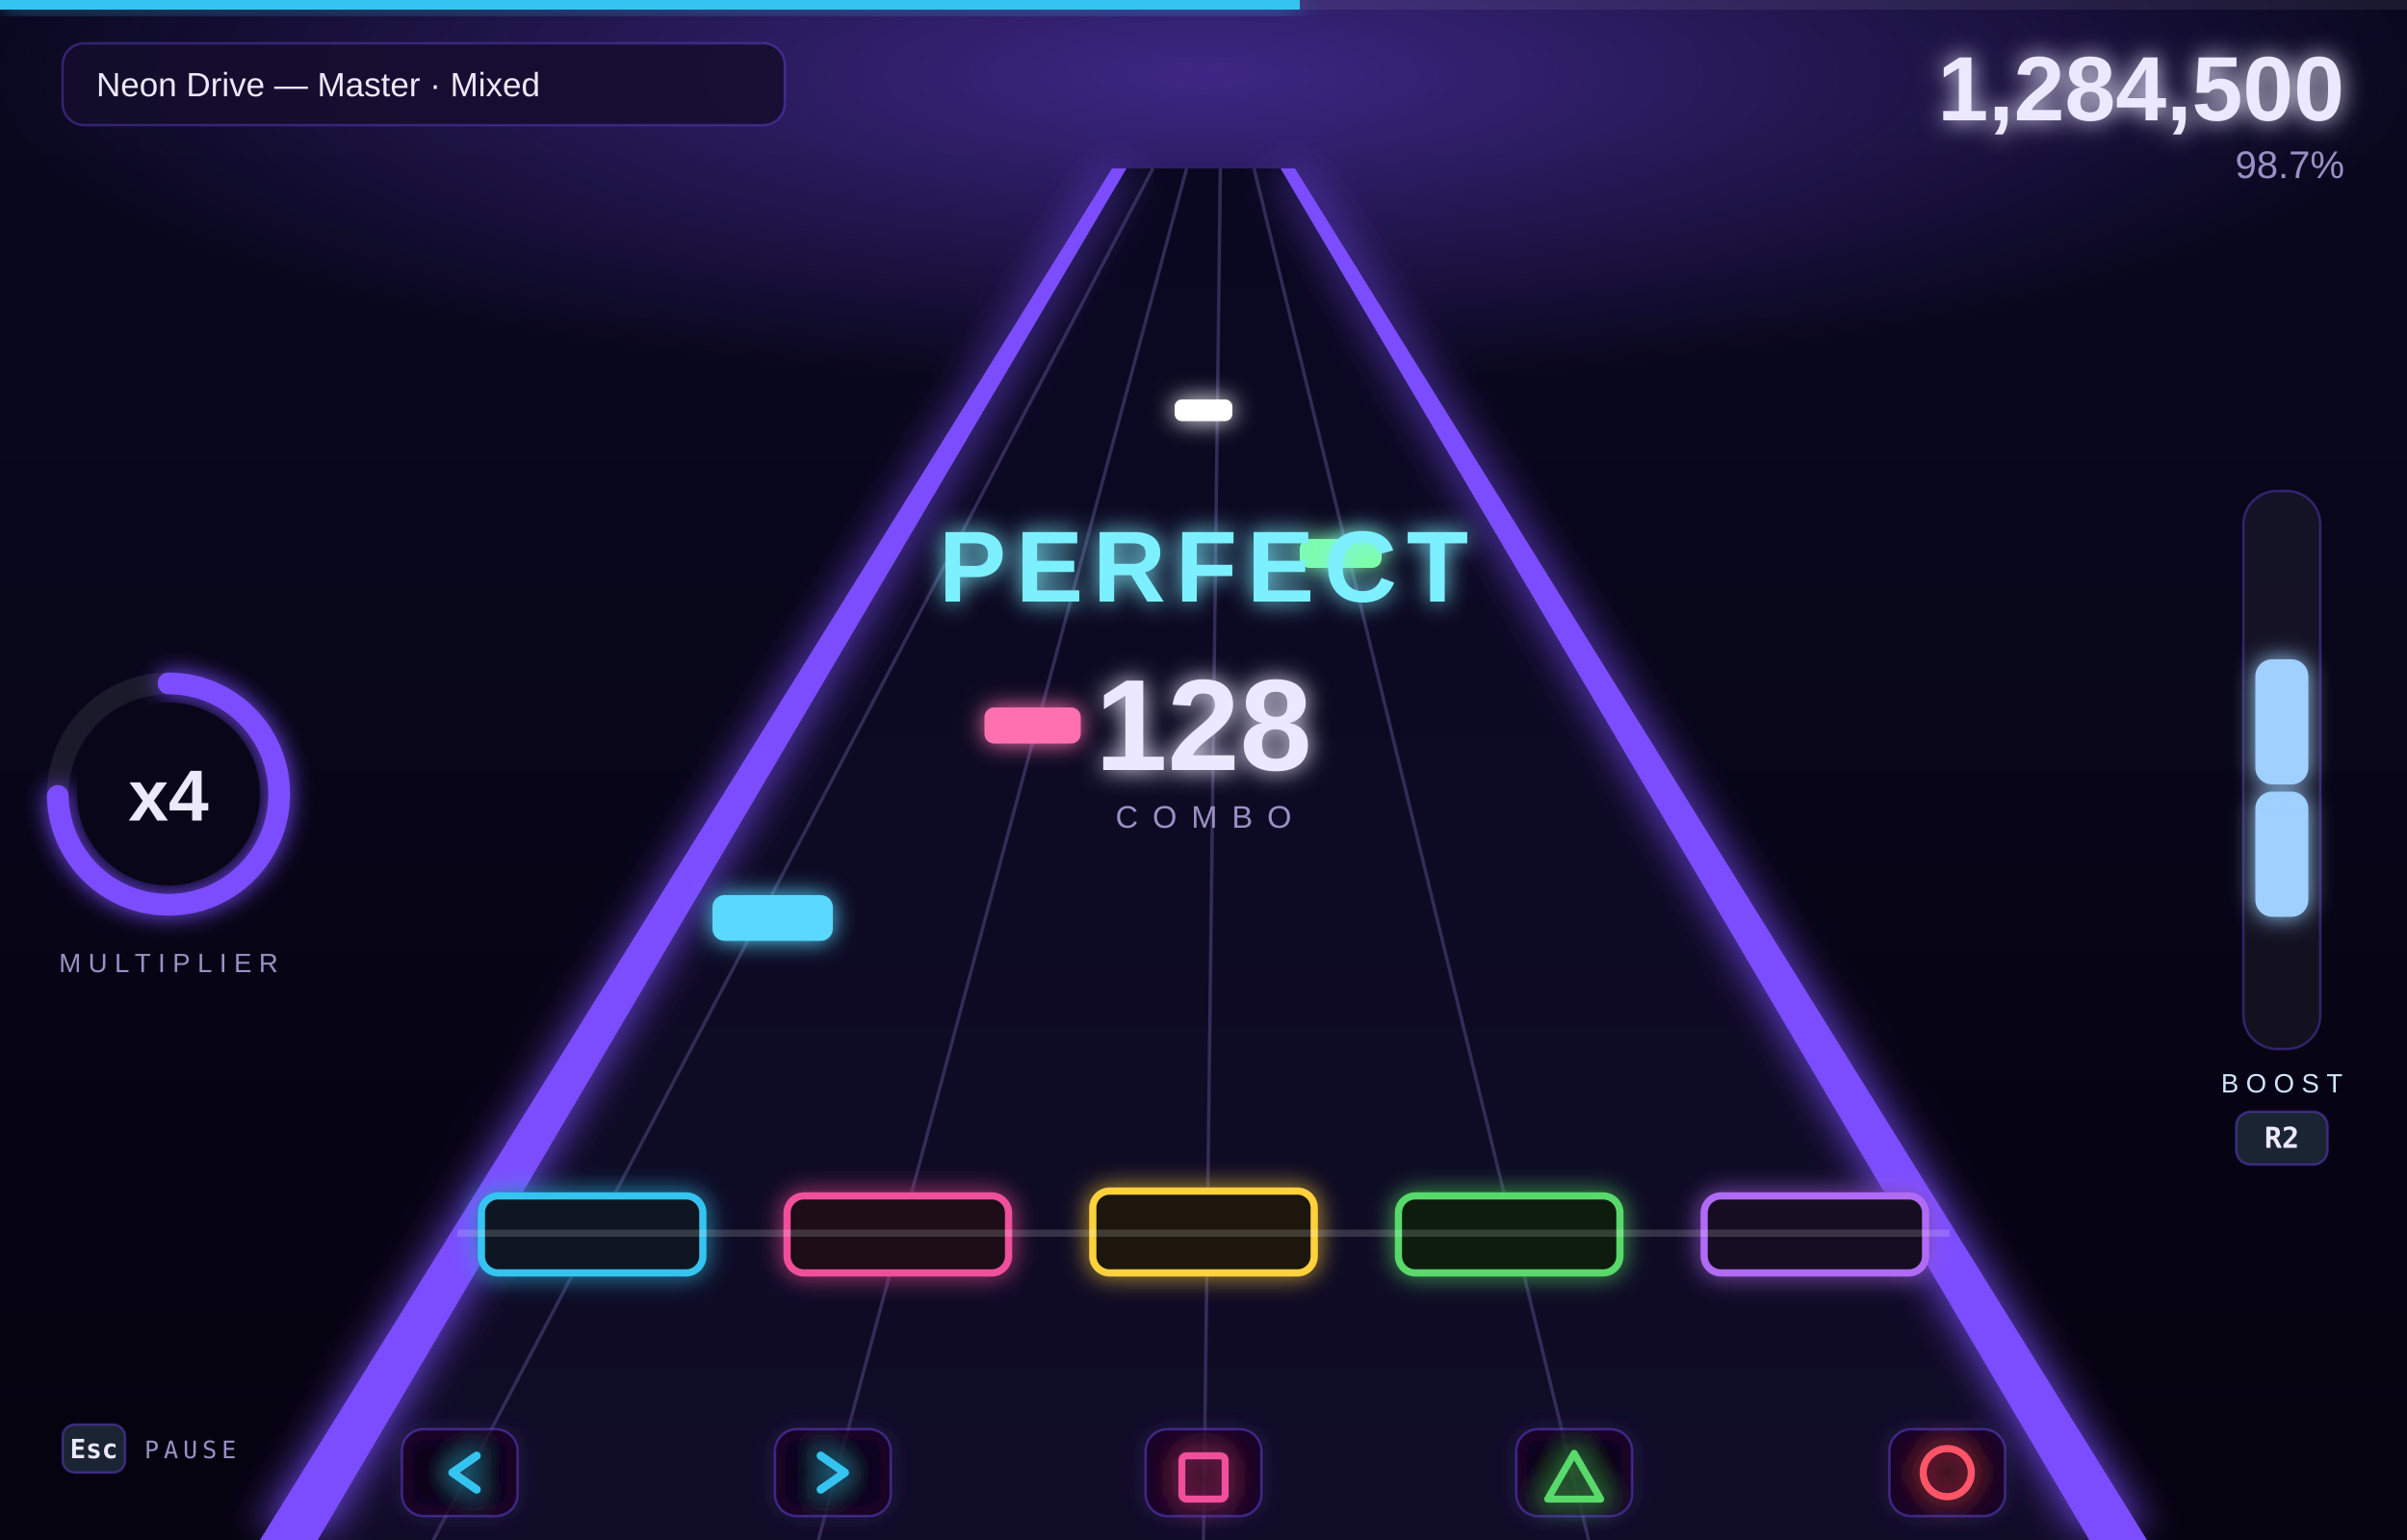
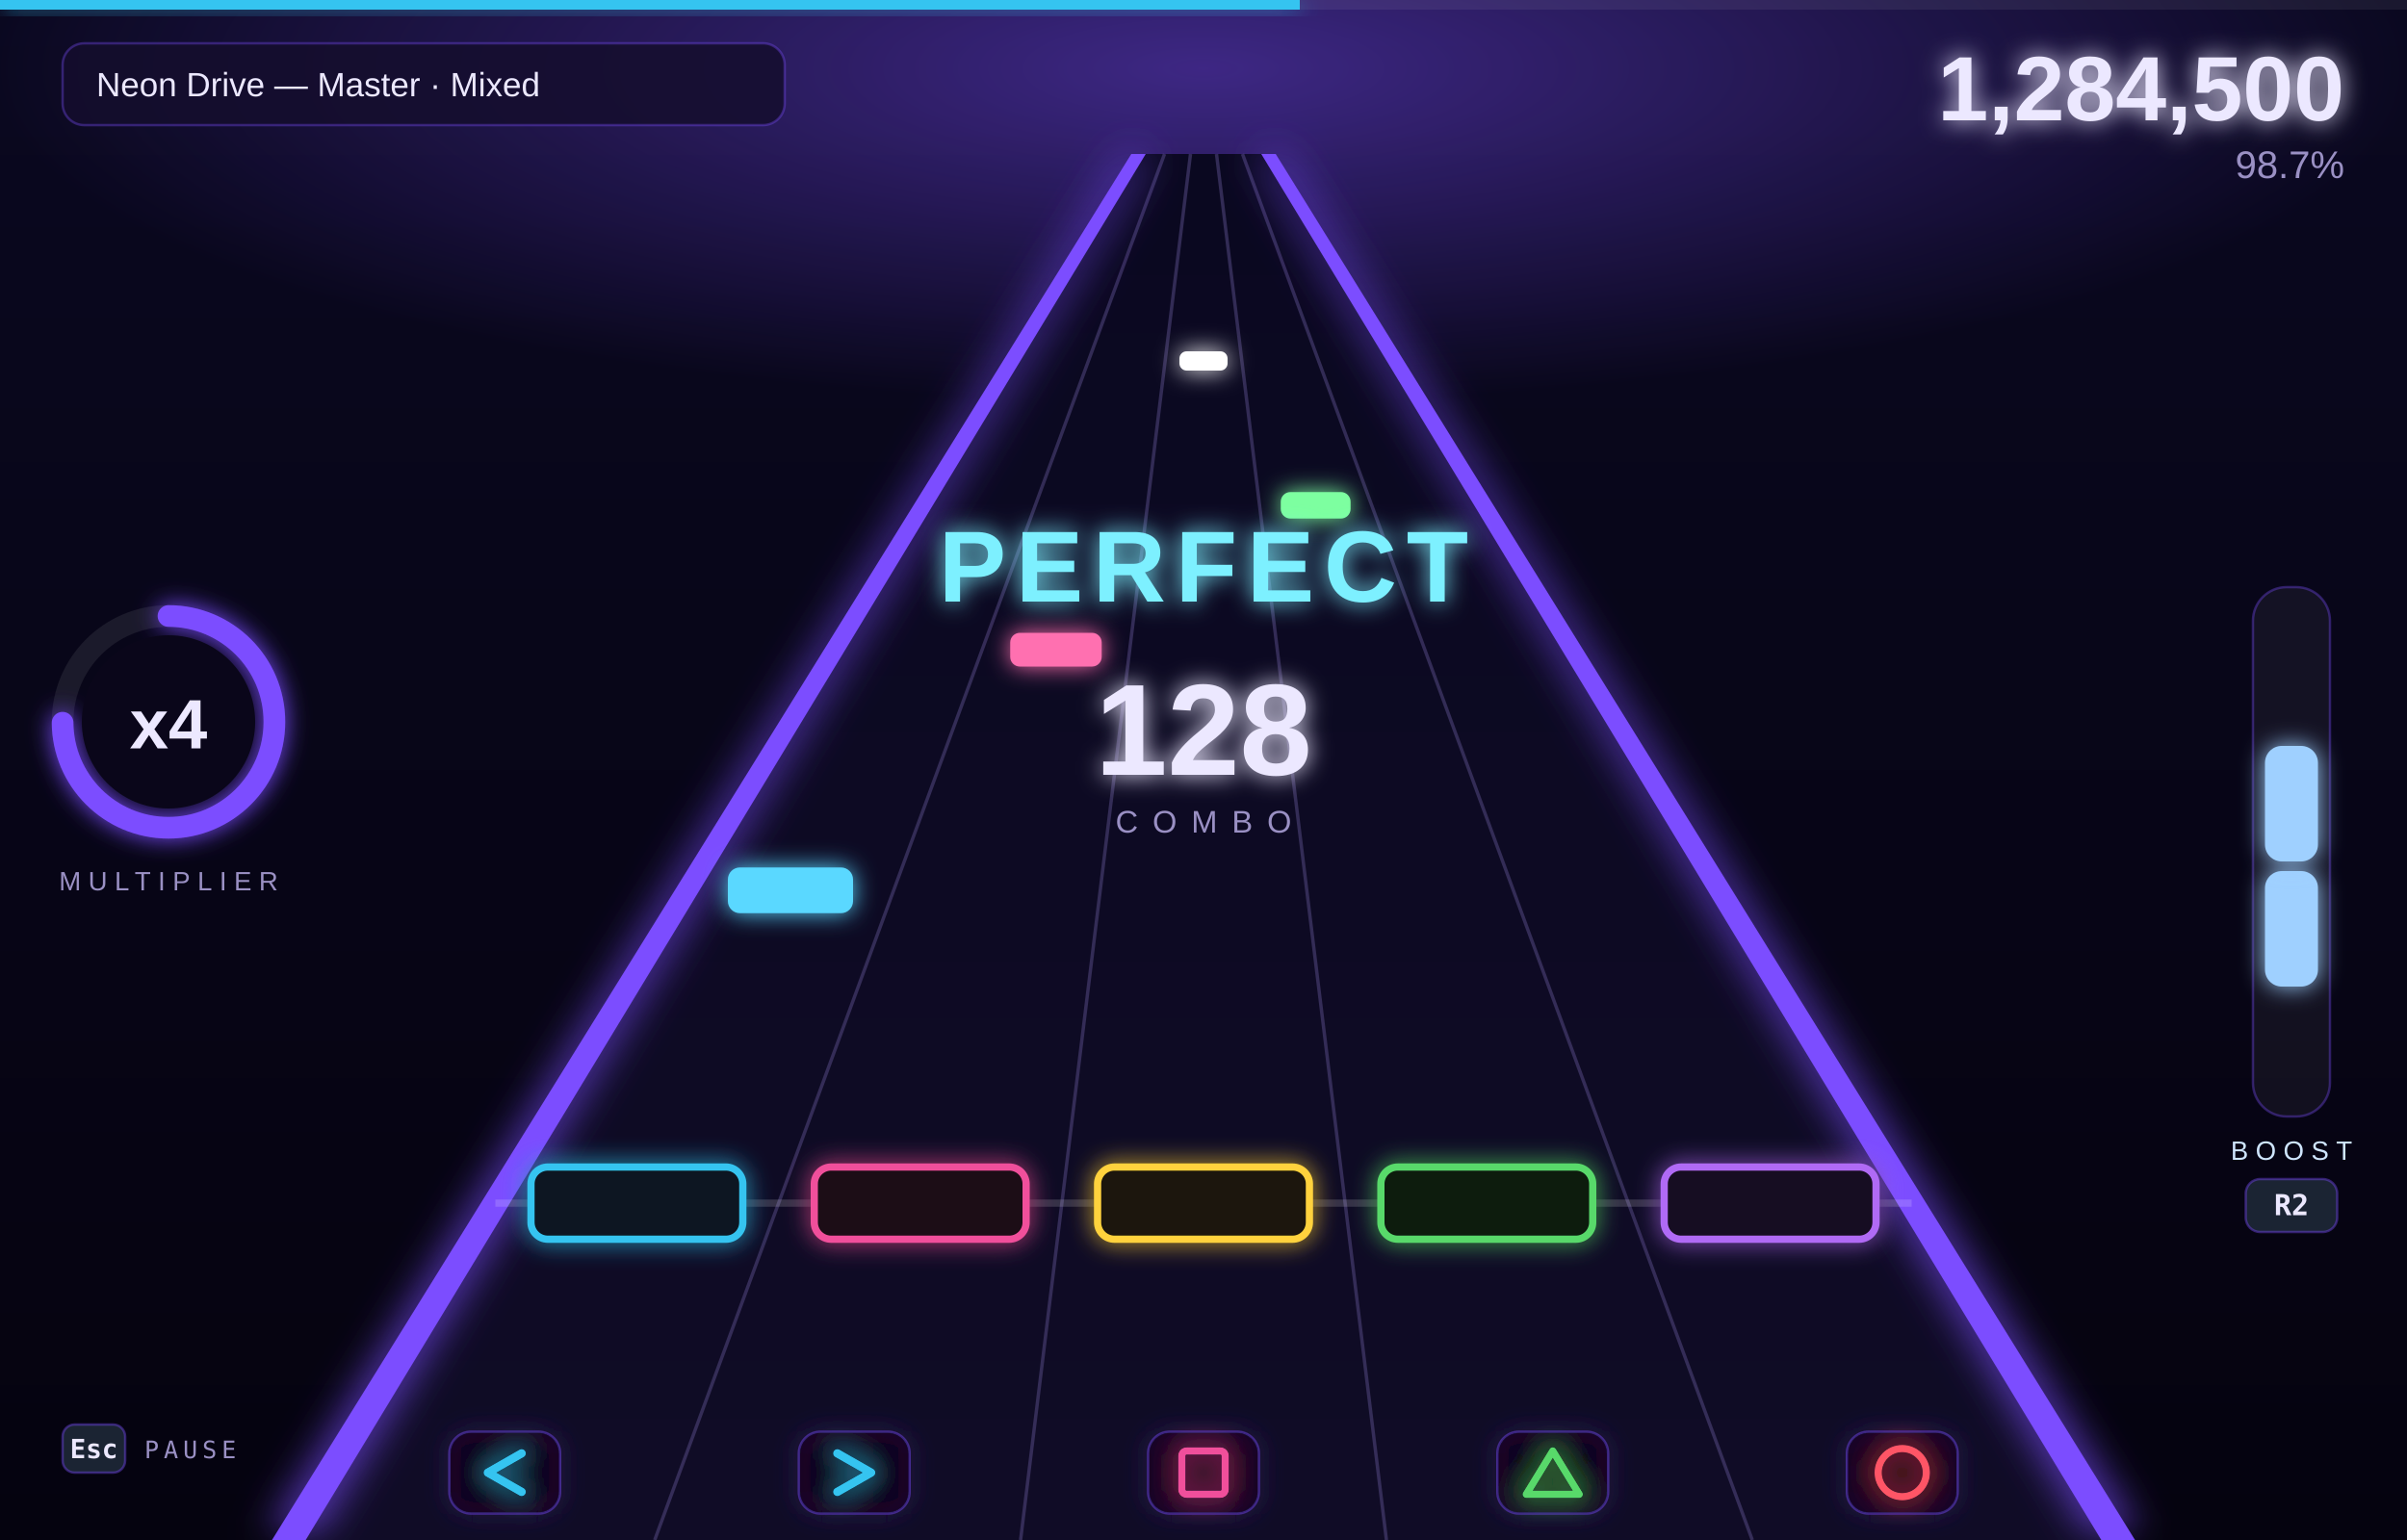
<svg xmlns="http://www.w3.org/2000/svg" width="1000" height="640" viewBox="0 0 1000 640" font-family="'Segoe UI', Arial, sans-serif" role="img" aria-label="CaYa Rhythm gameplay">
  <defs>
    <linearGradient id="sky" x1="0" y1="0" x2="0" y2="1">
      <stop offset="0" stop-color="#0a0820" />
      <stop offset="1" stop-color="#05030f" />
    </linearGradient>
    <linearGradient id="road" x1="0" y1="0" x2="0" y2="1">
      <stop offset="0" stop-color="#0a0820" />
      <stop offset="1" stop-color="#100c26" />
    </linearGradient>
-     <radialGradient id="horizonGlow" cx="0.5" cy="0.12" r="0.5">
+     <radialGradient id="horizonGlow" cx="0.5" cy="0.1" r="0.5">
      <stop offset="0" stop-color="#7c4dff" stop-opacity="0.45" />
      <stop offset="1" stop-color="#7c4dff" stop-opacity="0" />
    </radialGradient>
    <filter id="g" x="-60%" y="-60%" width="220%" height="220%">
      <feGaussianBlur stdDeviation="5" result="b" />
      <feMerge>
        <feMergeNode in="b" />
        <feMergeNode in="SourceGraphic" />
      </feMerge>
    </filter>
    <filter id="g2" x="-80%" y="-80%" width="260%" height="260%">
      <feGaussianBlur stdDeviation="9" result="b" />
      <feMerge>
        <feMergeNode in="b" />
        <feMergeNode in="SourceGraphic" />
      </feMerge>
    </filter>
  </defs>
  <rect width="1000" height="640" fill="url(#sky)" />
-   <rect width="1000" height="260" fill="url(#horizonGlow)" />
-   <polygon points="120,640 880,640 535,70 465,70" fill="url(#road)" />
-   <polygon points="108,640 132,640 468,70 462,70" fill="#7c4dff" filter="url(#g2)" />
-   <polygon points="868,640 892,640 538,70 532,70" fill="#7c4dff" filter="url(#g2)" />
+   <rect width="1000" height="280" fill="url(#horizonGlow)" />
+   <polygon points="120,640 473,64 527,64 880,640" fill="url(#road)" />
  <g stroke="#5a4f8a" stroke-opacity="0.5" stroke-width="1.4">
-     <line x1="180" y1="640" x2="479" y2="70" />
-     <line x1="340" y1="640" x2="493" y2="70" />
-     <line x1="500" y1="640" x2="507" y2="70" />
-     <line x1="660" y1="640" x2="521" y2="70" />
+     <line x1="272" y1="640" x2="483.8" y2="64" />
+     <line x1="424" y1="640" x2="494.6" y2="64" />
+     <line x1="576" y1="640" x2="505.4" y2="64" />
+     <line x1="728" y1="640" x2="516.2" y2="64" />
+   </g>
+   <g fill="#7c4dff" filter="url(#g2)">
+     <polygon points="113,640 127,640 476,64 470,64" />
+     <polygon points="873,640 887,640 530,64 524,64" />
  </g>
  <g filter="url(#g)">
-     <rect x="488" y="166" width="24" height="9" rx="3" fill="#fff" />
-     <rect x="540" y="224" width="34" height="12" rx="4" fill="#7dffa0" />
-     <rect x="409" y="294" width="40" height="15" rx="4" fill="#ff6fb0" />
-     <rect x="296" y="372" width="50" height="19" rx="5" fill="#5ad8ff" />
+     <rect x="490.0" y="146" width="20" height="8" rx="3" fill="#ffffff" />
+     <rect x="532.1" y="204.5" width="29" height="11" rx="4" fill="#7dffa0" />
+     <rect x="419.7" y="263" width="38" height="14" rx="4" fill="#ff6fb0" />
+     <rect x="302.4" y="360.5" width="52" height="19" rx="5" fill="#5ad8ff" />
  </g>
+   <rect x="205.8" y="498.5" width="588.4" height="3" fill="#ffffff" fill-opacity="0.16" />
  <g filter="url(#g)">
-     <rect x="200" y="497" width="92" height="32" rx="7" fill="#0c1820" stroke="#35c4f0" stroke-width="3" />
-     <rect x="327" y="497" width="92" height="32" rx="7" fill="#1a0c14" stroke="#f0509b" stroke-width="3" />
-     <rect x="454" y="495" width="92" height="34" rx="7" fill="#1a160a" stroke="#ffd23d" stroke-width="3" />
-     <rect x="581" y="497" width="92" height="32" rx="7" fill="#0c1a10" stroke="#59d96b" stroke-width="3" />
-     <rect x="708" y="497" width="92" height="32" rx="7" fill="#170c20" stroke="#b06af5" stroke-width="3" />
+     <rect x="220.6" y="485" width="88" height="30" rx="7" fill="#0c1820" stroke="#35c4f0" stroke-width="3" />
+     <rect x="338.3" y="485" width="88" height="30" rx="7" fill="#1a0c14" stroke="#f0509b" stroke-width="3" />
+     <rect x="456.0" y="485" width="88" height="30" rx="7" fill="#1a160a" stroke="#ffd23d" stroke-width="3" />
+     <rect x="573.7" y="485" width="88" height="30" rx="7" fill="#0c1a10" stroke="#59d96b" stroke-width="3" />
+     <rect x="691.4" y="485" width="88" height="30" rx="7" fill="#170c20" stroke="#b06af5" stroke-width="3" />
  </g>
-   <rect x="190" y="511" width="620" height="3" fill="#fff" fill-opacity="0.16" />
  <rect x="0" y="0" width="1000" height="4" fill="#ffffff" fill-opacity="0.07" />
  <rect x="0" y="0" width="540" height="4" fill="#35c4f0" filter="url(#g)" />
  <g transform="translate(26,18)">
    <rect width="300" height="34" rx="9" fill="#140e2d" fill-opacity="0.85" stroke="#7c4dff" stroke-opacity="0.35" />
    <text x="14" y="22" font-size="14" fill="#ece8ff">Neon Drive — Master · Mixed</text>
  </g>
  <g transform="translate(974,20)" text-anchor="end">
    <text x="0" y="30" font-size="38" font-weight="900" fill="#ece8ff" filter="url(#g)">1,284,500</text>
    <text x="0" y="54" font-size="16" fill="#9a90c4">98.7%</text>
  </g>
-   <g transform="translate(70,330)">
-     <circle r="46" fill="none" stroke="#ffffff" stroke-opacity="0.08" stroke-width="9" />
-     <circle r="46" fill="none" stroke="#7c4dff" stroke-width="9" stroke-linecap="round" stroke-dasharray="216 289" transform="rotate(-90)" filter="url(#g)" />
-     <circle r="38" fill="#0a061a" />
-     <text y="11" text-anchor="middle" font-size="30" font-weight="900" fill="#ece8ff">x4</text>
-     <text y="74" text-anchor="middle" font-size="11" letter-spacing="3" fill="#9a90c4">MULTIPLIER</text>
+   <g transform="translate(70,300)">
+     <circle r="44" fill="none" stroke="#ffffff" stroke-opacity="0.08" stroke-width="9" />
+     <circle r="44" fill="none" stroke="#7c4dff" stroke-width="9" stroke-linecap="round" stroke-dasharray="207 277" transform="rotate(-90)" filter="url(#g)" />
+     <circle r="36" fill="#0a061a" />
+     <text y="11" text-anchor="middle" font-size="29" font-weight="900" fill="#ece8ff">x4</text>
+     <text y="70" text-anchor="middle" font-size="11" letter-spacing="3" fill="#9a90c4">MULTIPLIER</text>
  </g>
-   <g transform="translate(936,210)">
-     <rect x="-4" y="-6" width="32" height="232" rx="14" fill="#ffffff" fill-opacity="0.05" stroke="#7c4dff" stroke-opacity="0.35" />
-     <rect x="1" y="119" width="22" height="52" rx="7" fill="#ffffff" fill-opacity="0.06" />
-     <rect x="1" y="64" width="22" height="52" rx="7" fill="#ffffff" fill-opacity="0.06" />
-     <rect x="1" y="119" width="22" height="52" rx="7" fill="#9fd0ff" filter="url(#g)" />
-     <rect x="1" y="64" width="22" height="52" rx="7" fill="#9fd0ff" filter="url(#g)" />
-     <text x="12" y="244" text-anchor="middle" font-size="11" letter-spacing="3" fill="#cfe6ff">BOOST</text>
-     <rect x="-7" y="252" width="38" height="22" rx="6" fill="#1b2433" stroke="#7c4dff" stroke-opacity="0.4" />
-     <text x="12" y="267" text-anchor="middle" font-family="Consolas, monospace" font-size="12" font-weight="700" fill="#ece8ff">R2</text>
+   <g transform="translate(940,250)">
+     <rect x="-4" y="-6" width="32" height="220" rx="14" fill="#ffffff" fill-opacity="0.05" stroke="#7c4dff" stroke-opacity="0.35" />
+     <rect x="1" y="112" width="22" height="48" rx="7" fill="#9fd0ff" filter="url(#g)" />
+     <rect x="1" y="60" width="22" height="48" rx="7" fill="#9fd0ff" filter="url(#g)" />
+     <text x="12" y="232" text-anchor="middle" font-size="11" letter-spacing="3" fill="#cfe6ff">BOOST</text>
+     <rect x="-7" y="240" width="38" height="22" rx="6" fill="#1b2433" stroke="#7c4dff" stroke-opacity="0.4" />
+     <text x="12" y="255" text-anchor="middle" font-family="Consolas, monospace" font-size="12" font-weight="700" fill="#ece8ff">R2</text>
  </g>
  <g text-anchor="middle">
    <text x="500" y="250" font-size="42" font-weight="900" letter-spacing="4" fill="#7df0ff" filter="url(#g)">PERFECT</text>
-     <text x="500" y="320" font-size="54" font-weight="900" fill="#ece8ff" filter="url(#g)">128</text>
-     <text x="500" y="344" font-size="13" letter-spacing="6" fill="#9a90c4">COMBO</text>
+     <text x="500" y="322" font-size="54" font-weight="900" fill="#ece8ff" filter="url(#g)">128</text>
+     <text x="500" y="346" font-size="13" letter-spacing="6" fill="#9a90c4">COMBO</text>
  </g>
-   <g filter="url(#g)">
+   <g filter="url(#g)" fill="#08051699">
    <g>
-       <rect x="167" y="594" width="48" height="36" rx="9" fill="#08051699" stroke="#7c4dff" stroke-opacity="0.4" />
-       <path d="M198 605 l-10 7 l10 7" fill="none" stroke="#35c4f0" stroke-width="3.5" stroke-linecap="round" stroke-linejoin="round" />
+       <rect x="186.7" y="595" width="46" height="34" rx="9" stroke="#7c4dff" stroke-opacity="0.4" />
+       <path d="M216.7 604 l-14 8 l14 8" fill="none" stroke="#35c4f0" stroke-width="3.5" stroke-linecap="round" stroke-linejoin="round" />
    </g>
    <g>
-       <rect x="322" y="594" width="48" height="36" rx="9" fill="#08051699" stroke="#7c4dff" stroke-opacity="0.4" />
-       <path d="M341 605 l10 7 l-10 7" fill="none" stroke="#35c4f0" stroke-width="3.5" stroke-linecap="round" stroke-linejoin="round" />
+       <rect x="331.9" y="595" width="46" height="34" rx="9" stroke="#7c4dff" stroke-opacity="0.4" />
+       <path d="M347.9 604 l14 8 l-14 8" fill="none" stroke="#35c4f0" stroke-width="3.5" stroke-linecap="round" stroke-linejoin="round" />
    </g>
    <g>
-       <rect x="476" y="594" width="48" height="36" rx="9" fill="#08051699" stroke="#7c4dff" stroke-opacity="0.4" />
-       <rect x="491" y="605" width="18" height="18" rx="2" fill="none" stroke="#f0509b" stroke-width="3" />
+       <rect x="477.0" y="595" width="46" height="34" rx="9" stroke="#7c4dff" stroke-opacity="0.4" />
+       <rect x="491" y="603" width="18" height="18" rx="2" fill="none" stroke="#f0509b" stroke-width="3" />
    </g>
    <g>
-       <rect x="630" y="594" width="48" height="36" rx="9" fill="#08051699" stroke="#7c4dff" stroke-opacity="0.4" />
-       <path d="M654 604 l11 19 l-22 0 z" fill="none" stroke="#59d96b" stroke-width="3" stroke-linejoin="round" />
+       <rect x="622.1" y="595" width="46" height="34" rx="9" stroke="#7c4dff" stroke-opacity="0.4" />
+       <path d="M645.1 603 l11 18 l-22 0 z" fill="none" stroke="#59d96b" stroke-width="3" stroke-linejoin="round" />
    </g>
    <g>
-       <rect x="785" y="594" width="48" height="36" rx="9" fill="#08051699" stroke="#7c4dff" stroke-opacity="0.4" />
-       <circle cx="809" cy="612" r="10" fill="none" stroke="#ff5566" stroke-width="3" />
+       <rect x="767.3" y="595" width="46" height="34" rx="9" stroke="#7c4dff" stroke-opacity="0.4" />
+       <circle cx="790.3" cy="612" r="10" fill="none" stroke="#ff5566" stroke-width="3" />
    </g>
  </g>
  <g transform="translate(26,592)" font-family="Consolas, monospace">
    <rect width="26" height="20" rx="5" fill="#1b2433" stroke="#7c4dff" stroke-opacity="0.4" />
    <text x="13" y="14" text-anchor="middle" font-size="11" font-weight="700" fill="#ece8ff">Esc</text>
    <text x="34" y="14" font-size="10" letter-spacing="2" fill="#9a90c4">PAUSE</text>
  </g>
</svg>
